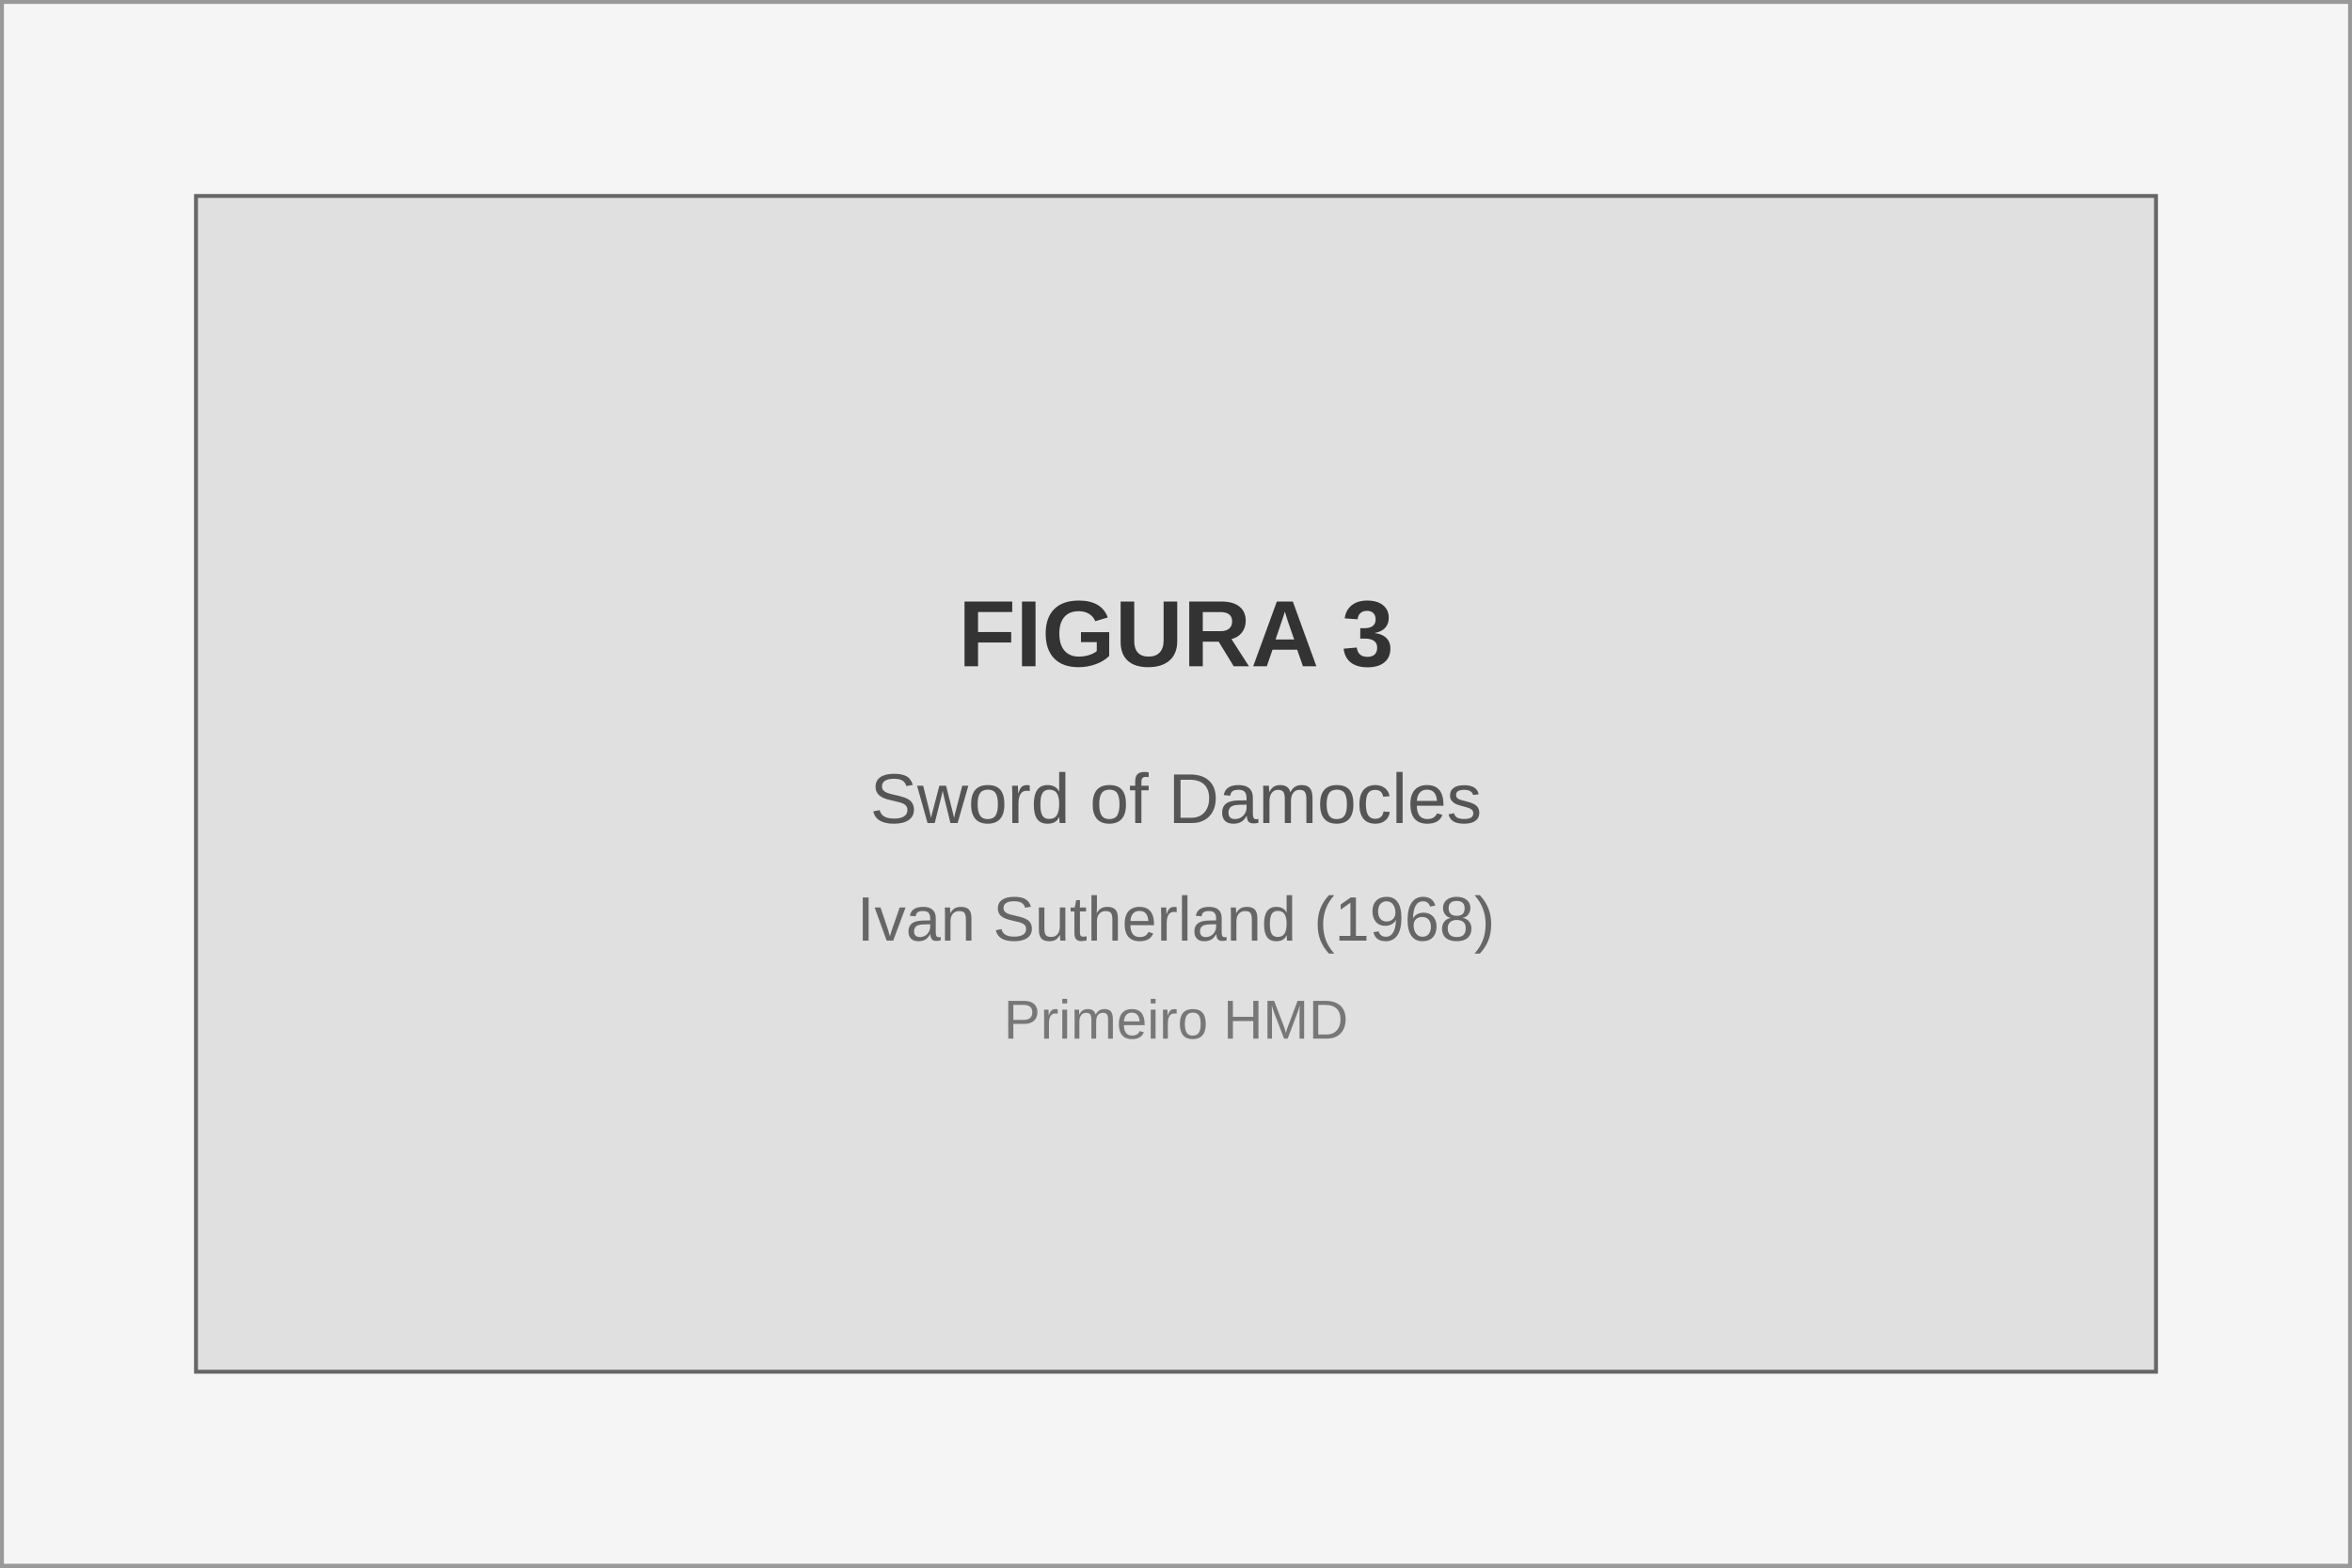
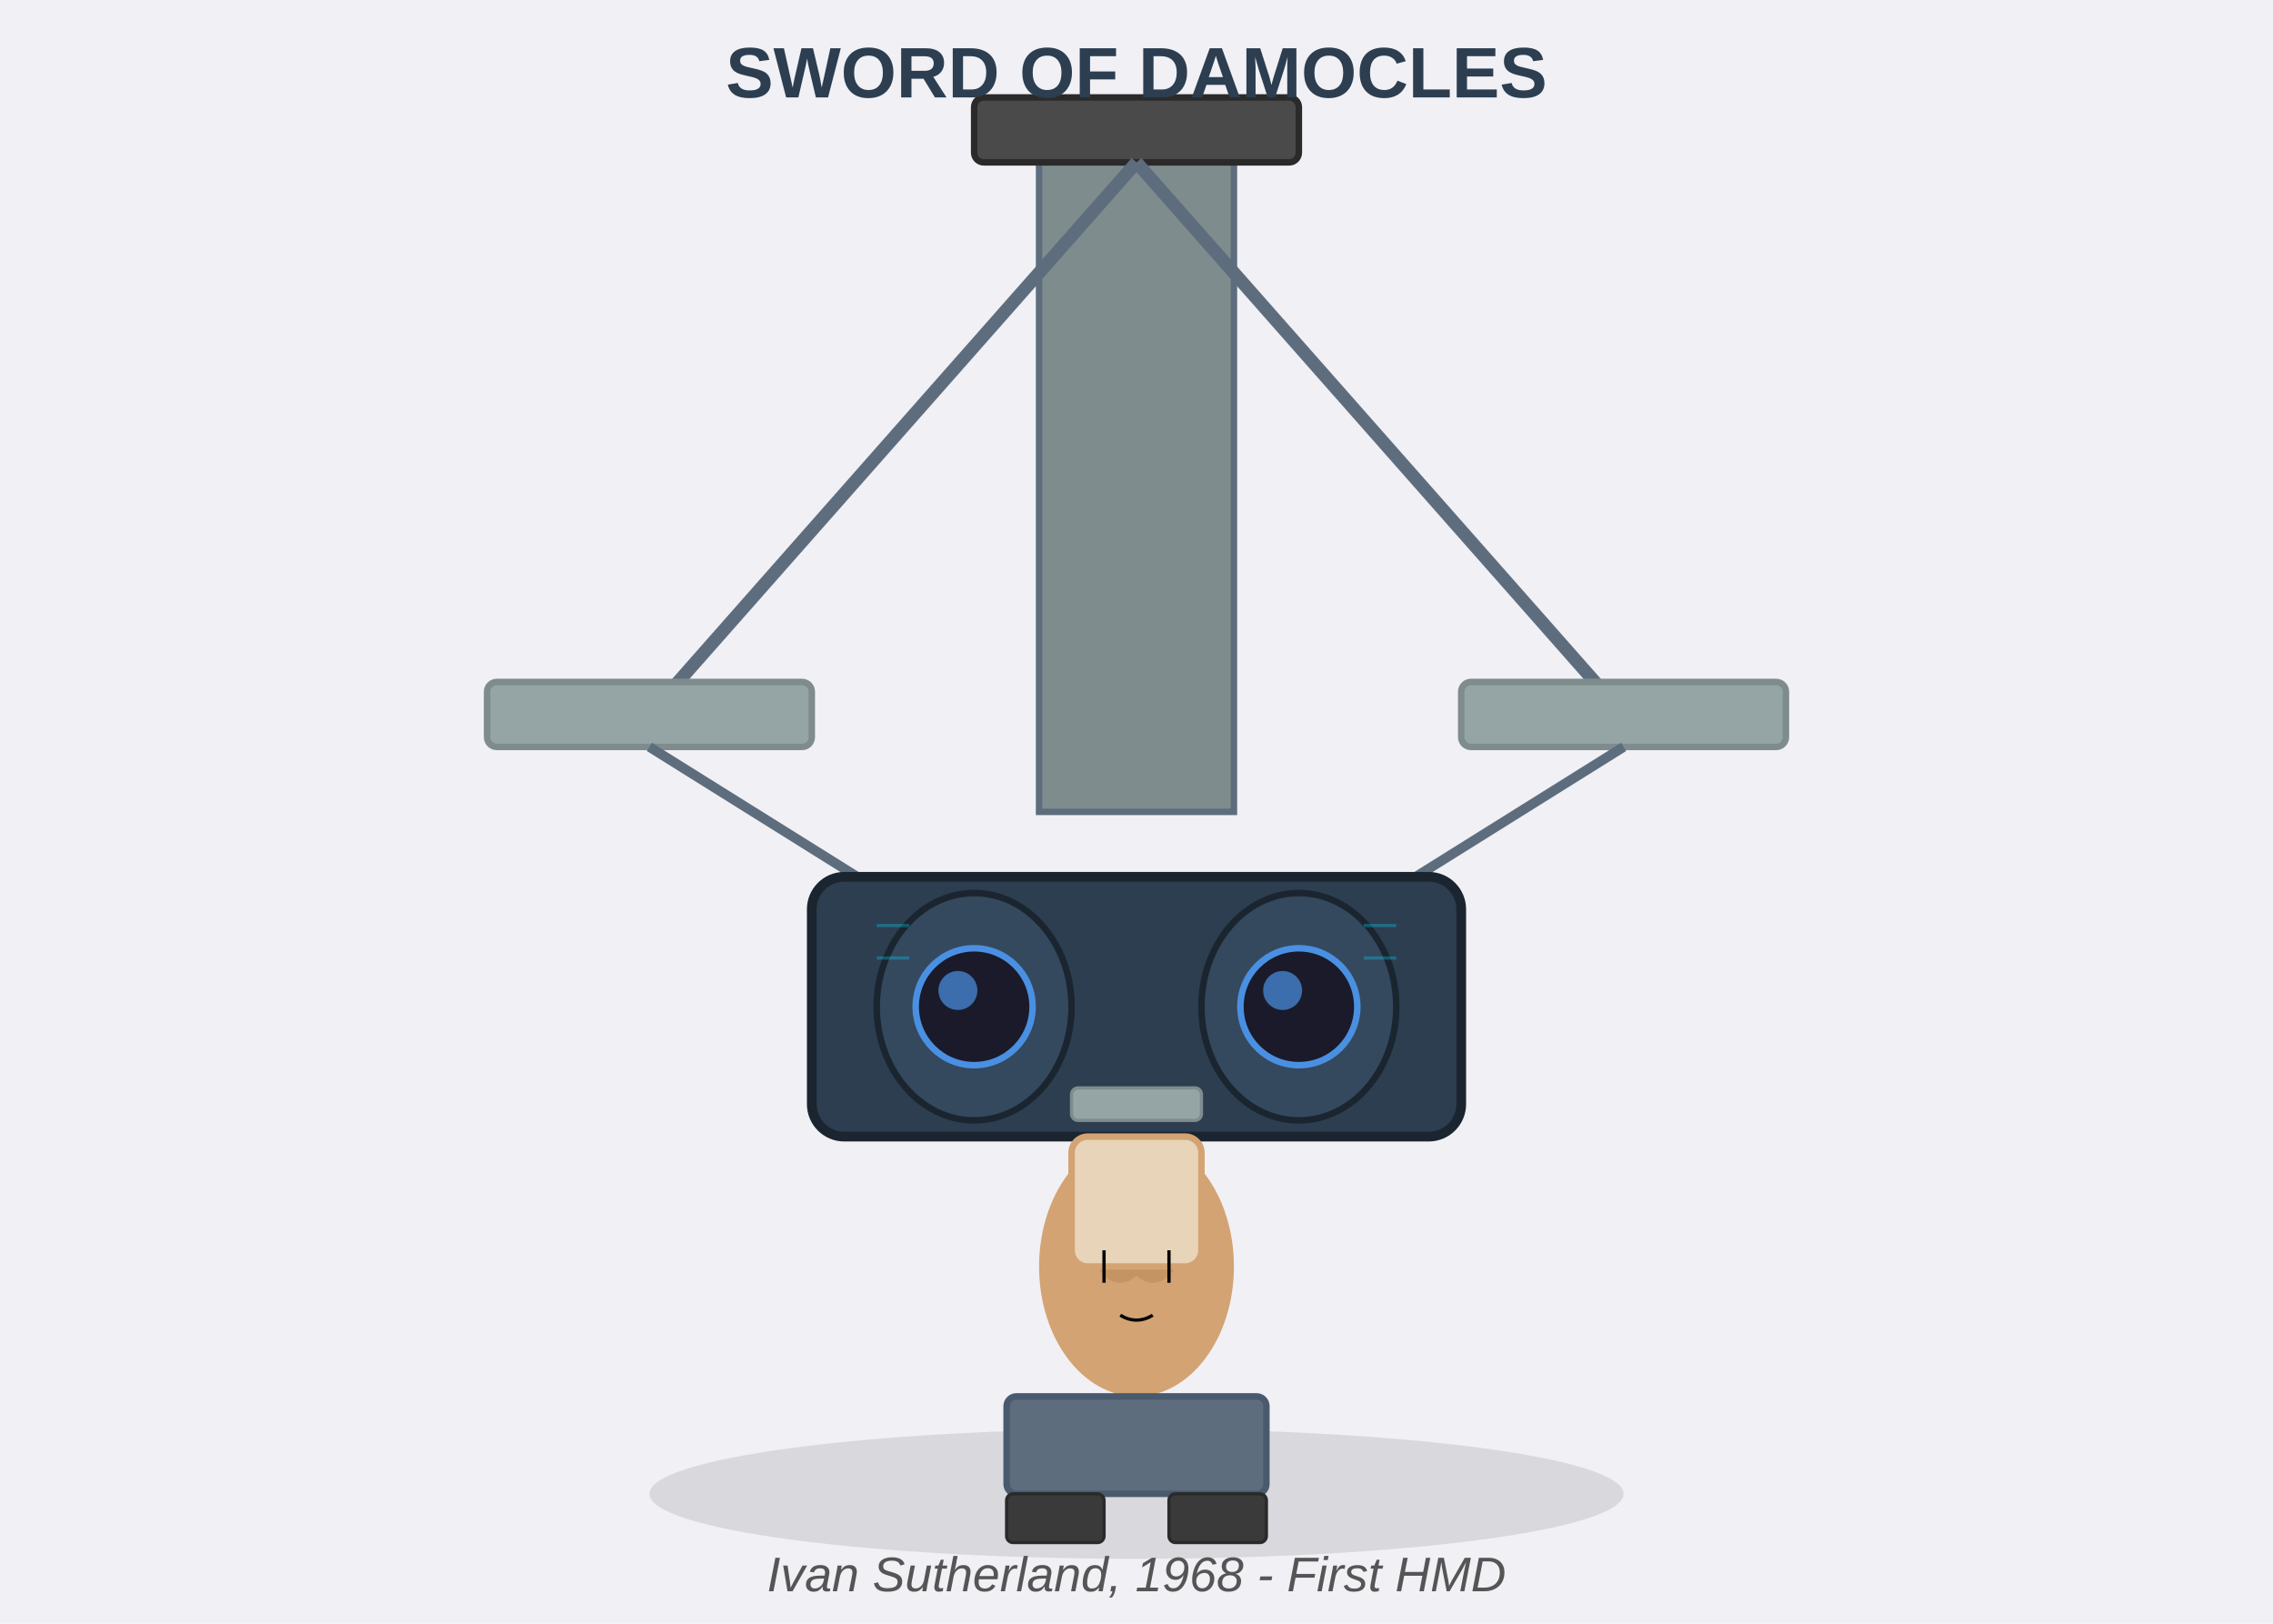
- <svg xmlns="http://www.w3.org/2000/svg" width="600" height="400">
-   <rect width="600" height="400" fill="#f5f5f5" stroke="#999" stroke-width="2" />
-   <rect x="50" y="50" width="500" height="300" fill="#e0e0e0" stroke="#666" stroke-width="1" />
-   <text x="300" y="170" font-family="Arial, sans-serif" font-size="24" font-weight="bold" text-anchor="middle" fill="#333">FIGURA 3</text>
-   <text x="300" y="210" font-family="Arial, sans-serif" font-size="18" text-anchor="middle" fill="#555">Sword of Damocles</text>
-   <text x="300" y="240" font-family="Arial, sans-serif" font-size="16" text-anchor="middle" fill="#666">Ivan Sutherland (1968)</text>
-   <text x="300" y="265" font-family="Arial, sans-serif" font-size="14" text-anchor="middle" fill="#777">Primeiro HMD</text>
+ <svg xmlns="http://www.w3.org/2000/svg" width="700" height="500">
+   <rect width="700" height="500" fill="#f0f0f5" />
+   <ellipse cx="350" cy="460" rx="150" ry="20" fill="#000000" opacity="0.1" />
+   <rect x="320" y="50" width="60" height="200" fill="#7f8c8d" stroke="#5d6d7e" stroke-width="2" />
+   <rect x="300" y="30" width="100" height="20" fill="#4a4a4a" stroke="#2a2a2a" stroke-width="2" rx="3" />
+   <line x1="350" y1="50" x2="200" y2="220" stroke="#5d6d7e" stroke-width="4" />
+   <line x1="350" y1="50" x2="500" y2="220" stroke="#5d6d7e" stroke-width="4" />
+   <rect x="150" y="210" width="100" height="20" fill="#95a5a6" stroke="#7f8c8d" stroke-width="2" rx="3" />
+   <rect x="450" y="210" width="100" height="20" fill="#95a5a6" stroke="#7f8c8d" stroke-width="2" rx="3" />
+   <line x1="200" y1="230" x2="280" y2="280" stroke="#5d6d7e" stroke-width="3" />
+   <line x1="500" y1="230" x2="420" y2="280" stroke="#5d6d7e" stroke-width="3" />
+   <rect x="250" y="270" width="200" height="80" fill="#2c3e50" stroke="#1a252f" stroke-width="3" rx="10" />
+   <ellipse cx="300" cy="310" rx="30" ry="35" fill="#34495e" stroke="#1a252f" stroke-width="2" />
+   <ellipse cx="400" cy="310" rx="30" ry="35" fill="#34495e" stroke="#1a252f" stroke-width="2" />
+   <circle cx="300" cy="310" r="18" fill="#1a1a2a" stroke="#4a90e2" stroke-width="2" />
+   <circle cx="400" cy="310" r="18" fill="#1a1a2a" stroke="#4a90e2" stroke-width="2" />
+   <circle cx="295" cy="305" r="6" fill="#4a90e2" opacity="0.7" />
+   <circle cx="395" cy="305" r="6" fill="#4a90e2" opacity="0.7" />
+   <g opacity="0.3">
+     <line x1="270" y1="285" x2="280" y2="285" stroke="#00d9ff" stroke-width="1" />
+     <line x1="270" y1="295" x2="280" y2="295" stroke="#00d9ff" stroke-width="1" />
+     <line x1="420" y1="285" x2="430" y2="285" stroke="#00d9ff" stroke-width="1" />
+     <line x1="420" y1="295" x2="430" y2="295" stroke="#00d9ff" stroke-width="1" />
+   </g>
+   <rect x="330" y="335" width="40" height="10" fill="#95a5a6" stroke="#7f8c8d" stroke-width="1" rx="2" />
+   <ellipse cx="350" cy="390" rx="30" ry="40" fill="#d4a373" />
+   <ellipse cx="345" cy="385" rx="8" ry="10" fill="#c49563" />
+   <ellipse cx="355" cy="385" rx="8" ry="10" fill="#c49563" />
+   <rect x="330" y="350" width="40" height="40" fill="#e8d4b8" stroke="#d4a373" stroke-width="2" rx="5" />
+   <line x1="340" y1="385" x2="340" y2="395" stroke="#000" stroke-width="1" />
+   <line x1="360" y1="385" x2="360" y2="395" stroke="#000" stroke-width="1" />
+   <path d="M 345 405 Q 350 408 355 405" stroke="#000" stroke-width="1" fill="none" />
+   <rect x="310" y="430" width="80" height="30" fill="#5d6d7e" stroke="#4a5a6e" stroke-width="2" rx="3" />
+   <rect x="310" y="460" width="30" height="15" fill="#3a3a3a" stroke="#2a2a2a" stroke-width="1" rx="2" />
+   <rect x="360" y="460" width="30" height="15" fill="#3a3a3a" stroke="#2a2a2a" stroke-width="1" rx="2" />
+   <text x="350" y="30" font-family="Arial, sans-serif" font-size="22" font-weight="bold" text-anchor="middle" fill="#2c3e50">SWORD OF DAMOCLES</text>
+   <text x="350" y="490" font-family="Arial, sans-serif" font-size="15" text-anchor="middle" fill="#555" font-style="italic">Ivan Sutherland, 1968 - First HMD</text>
</svg>
